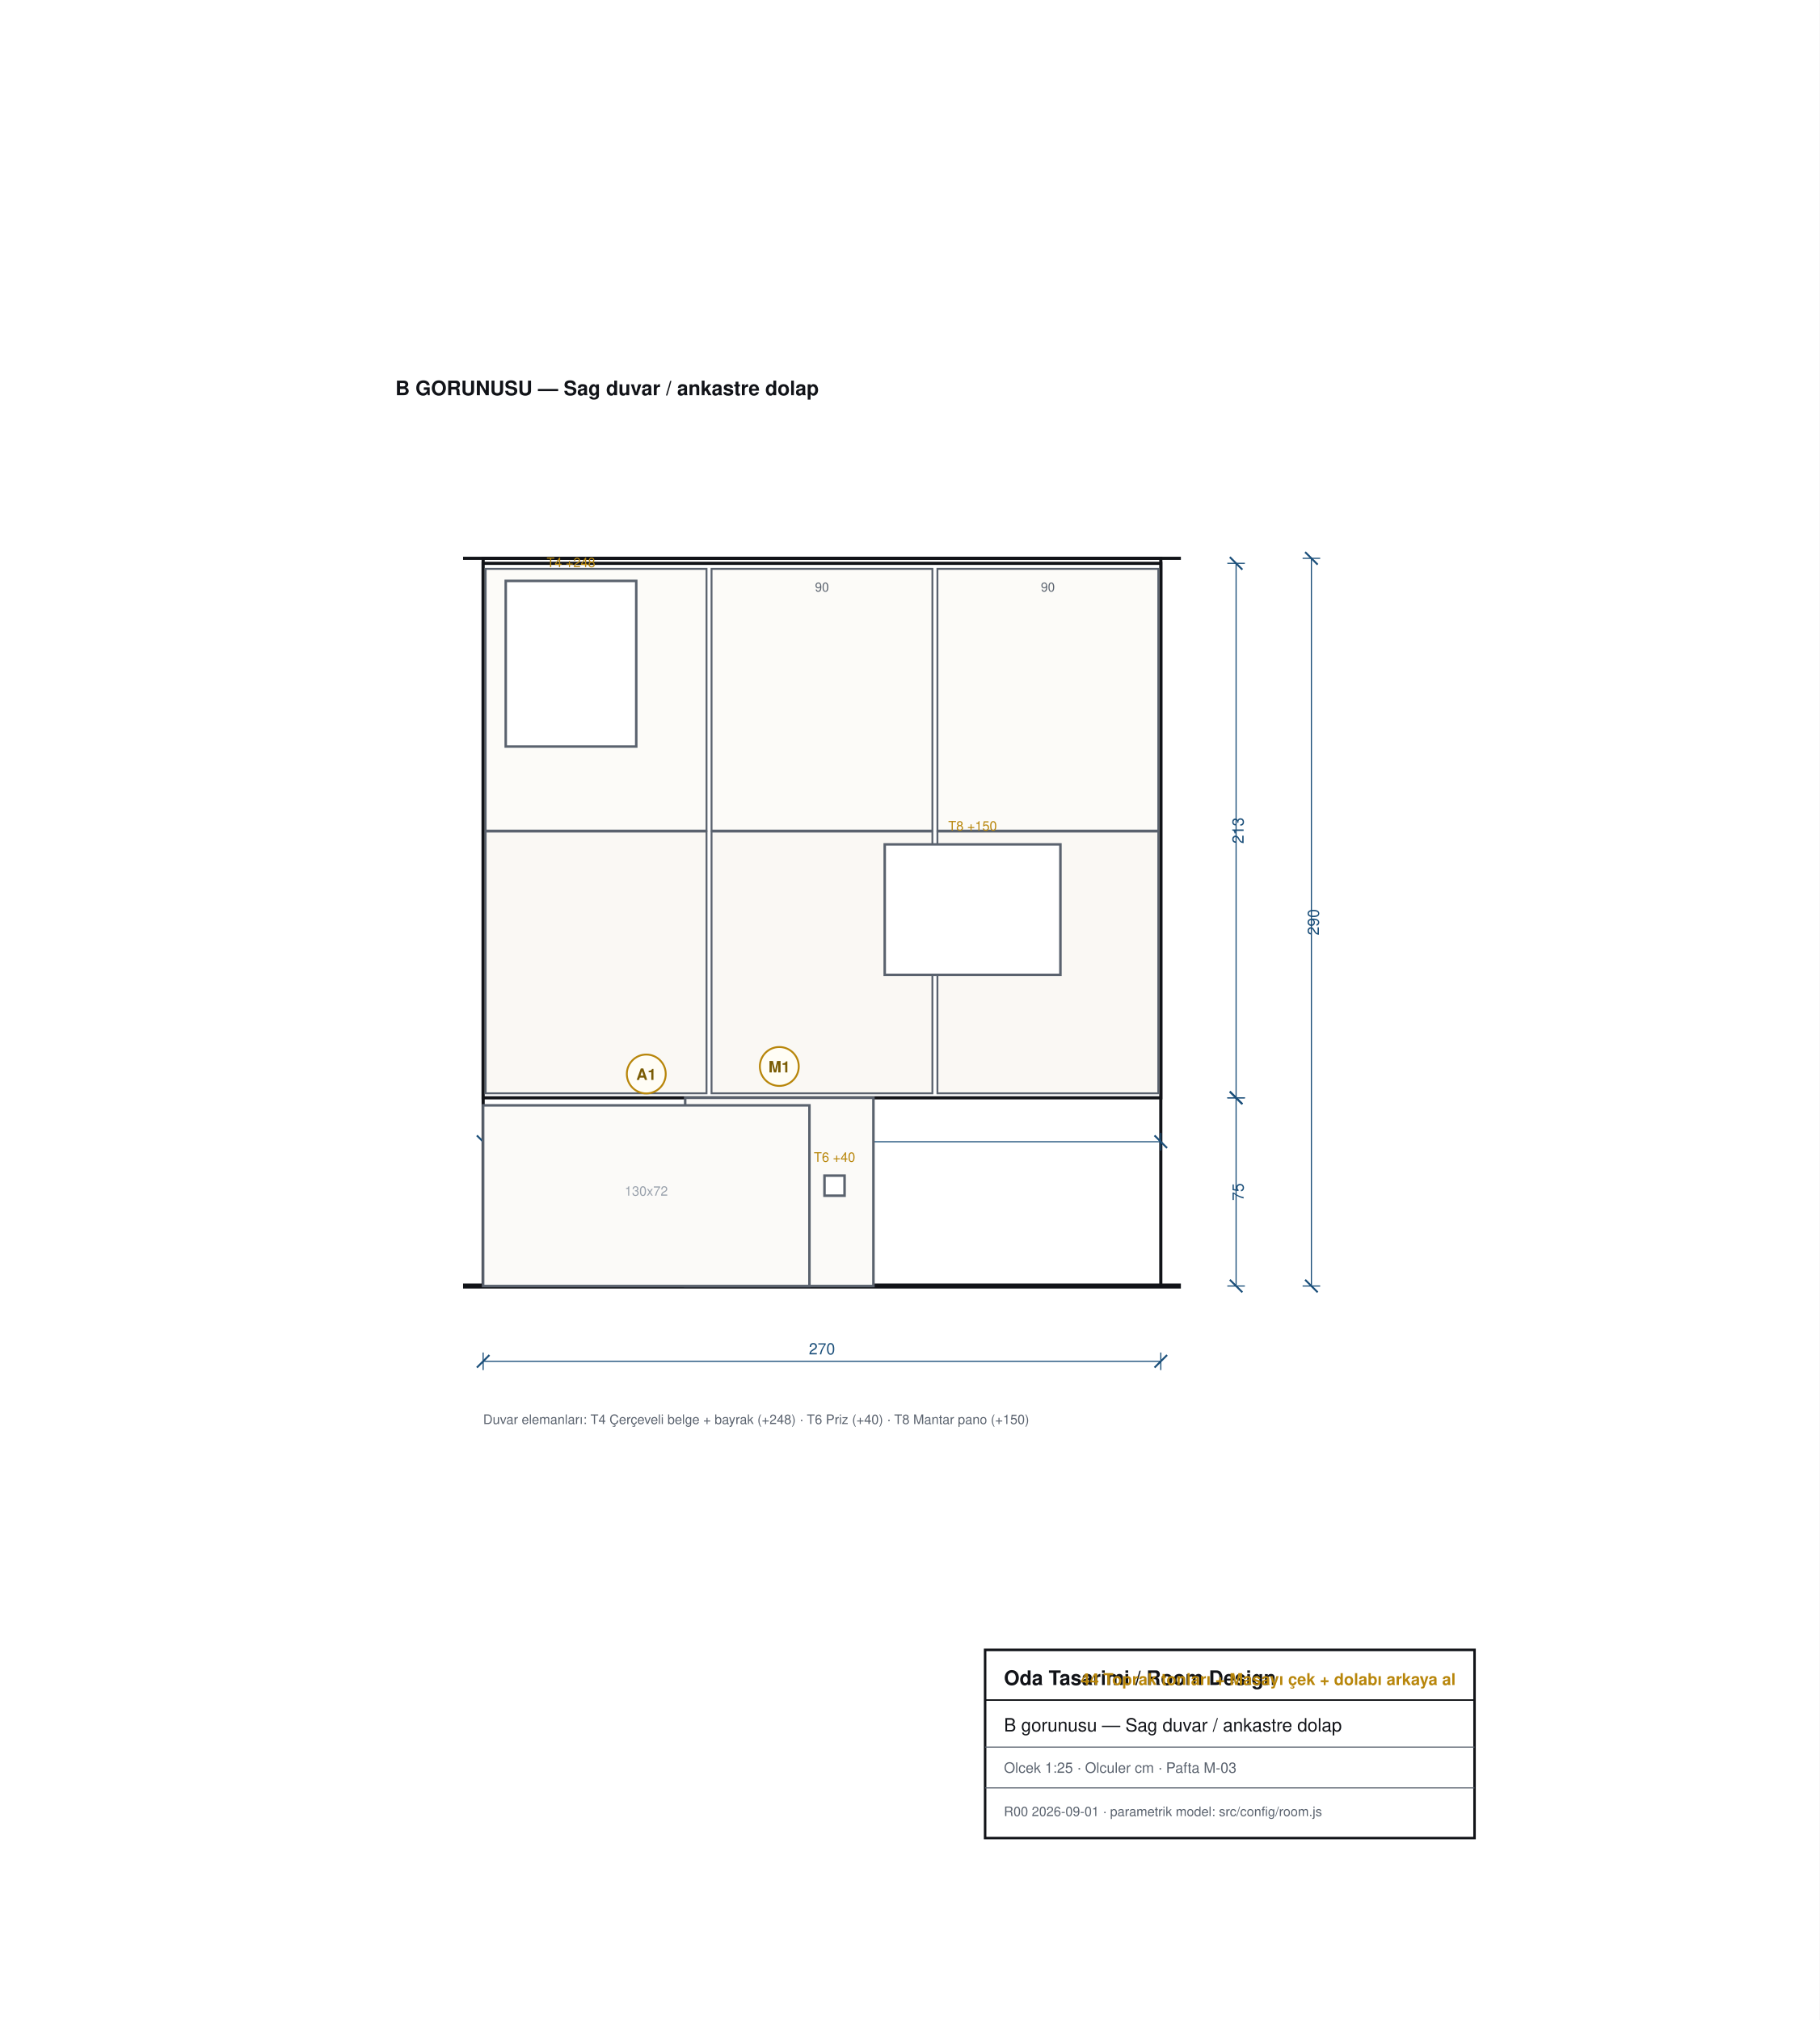
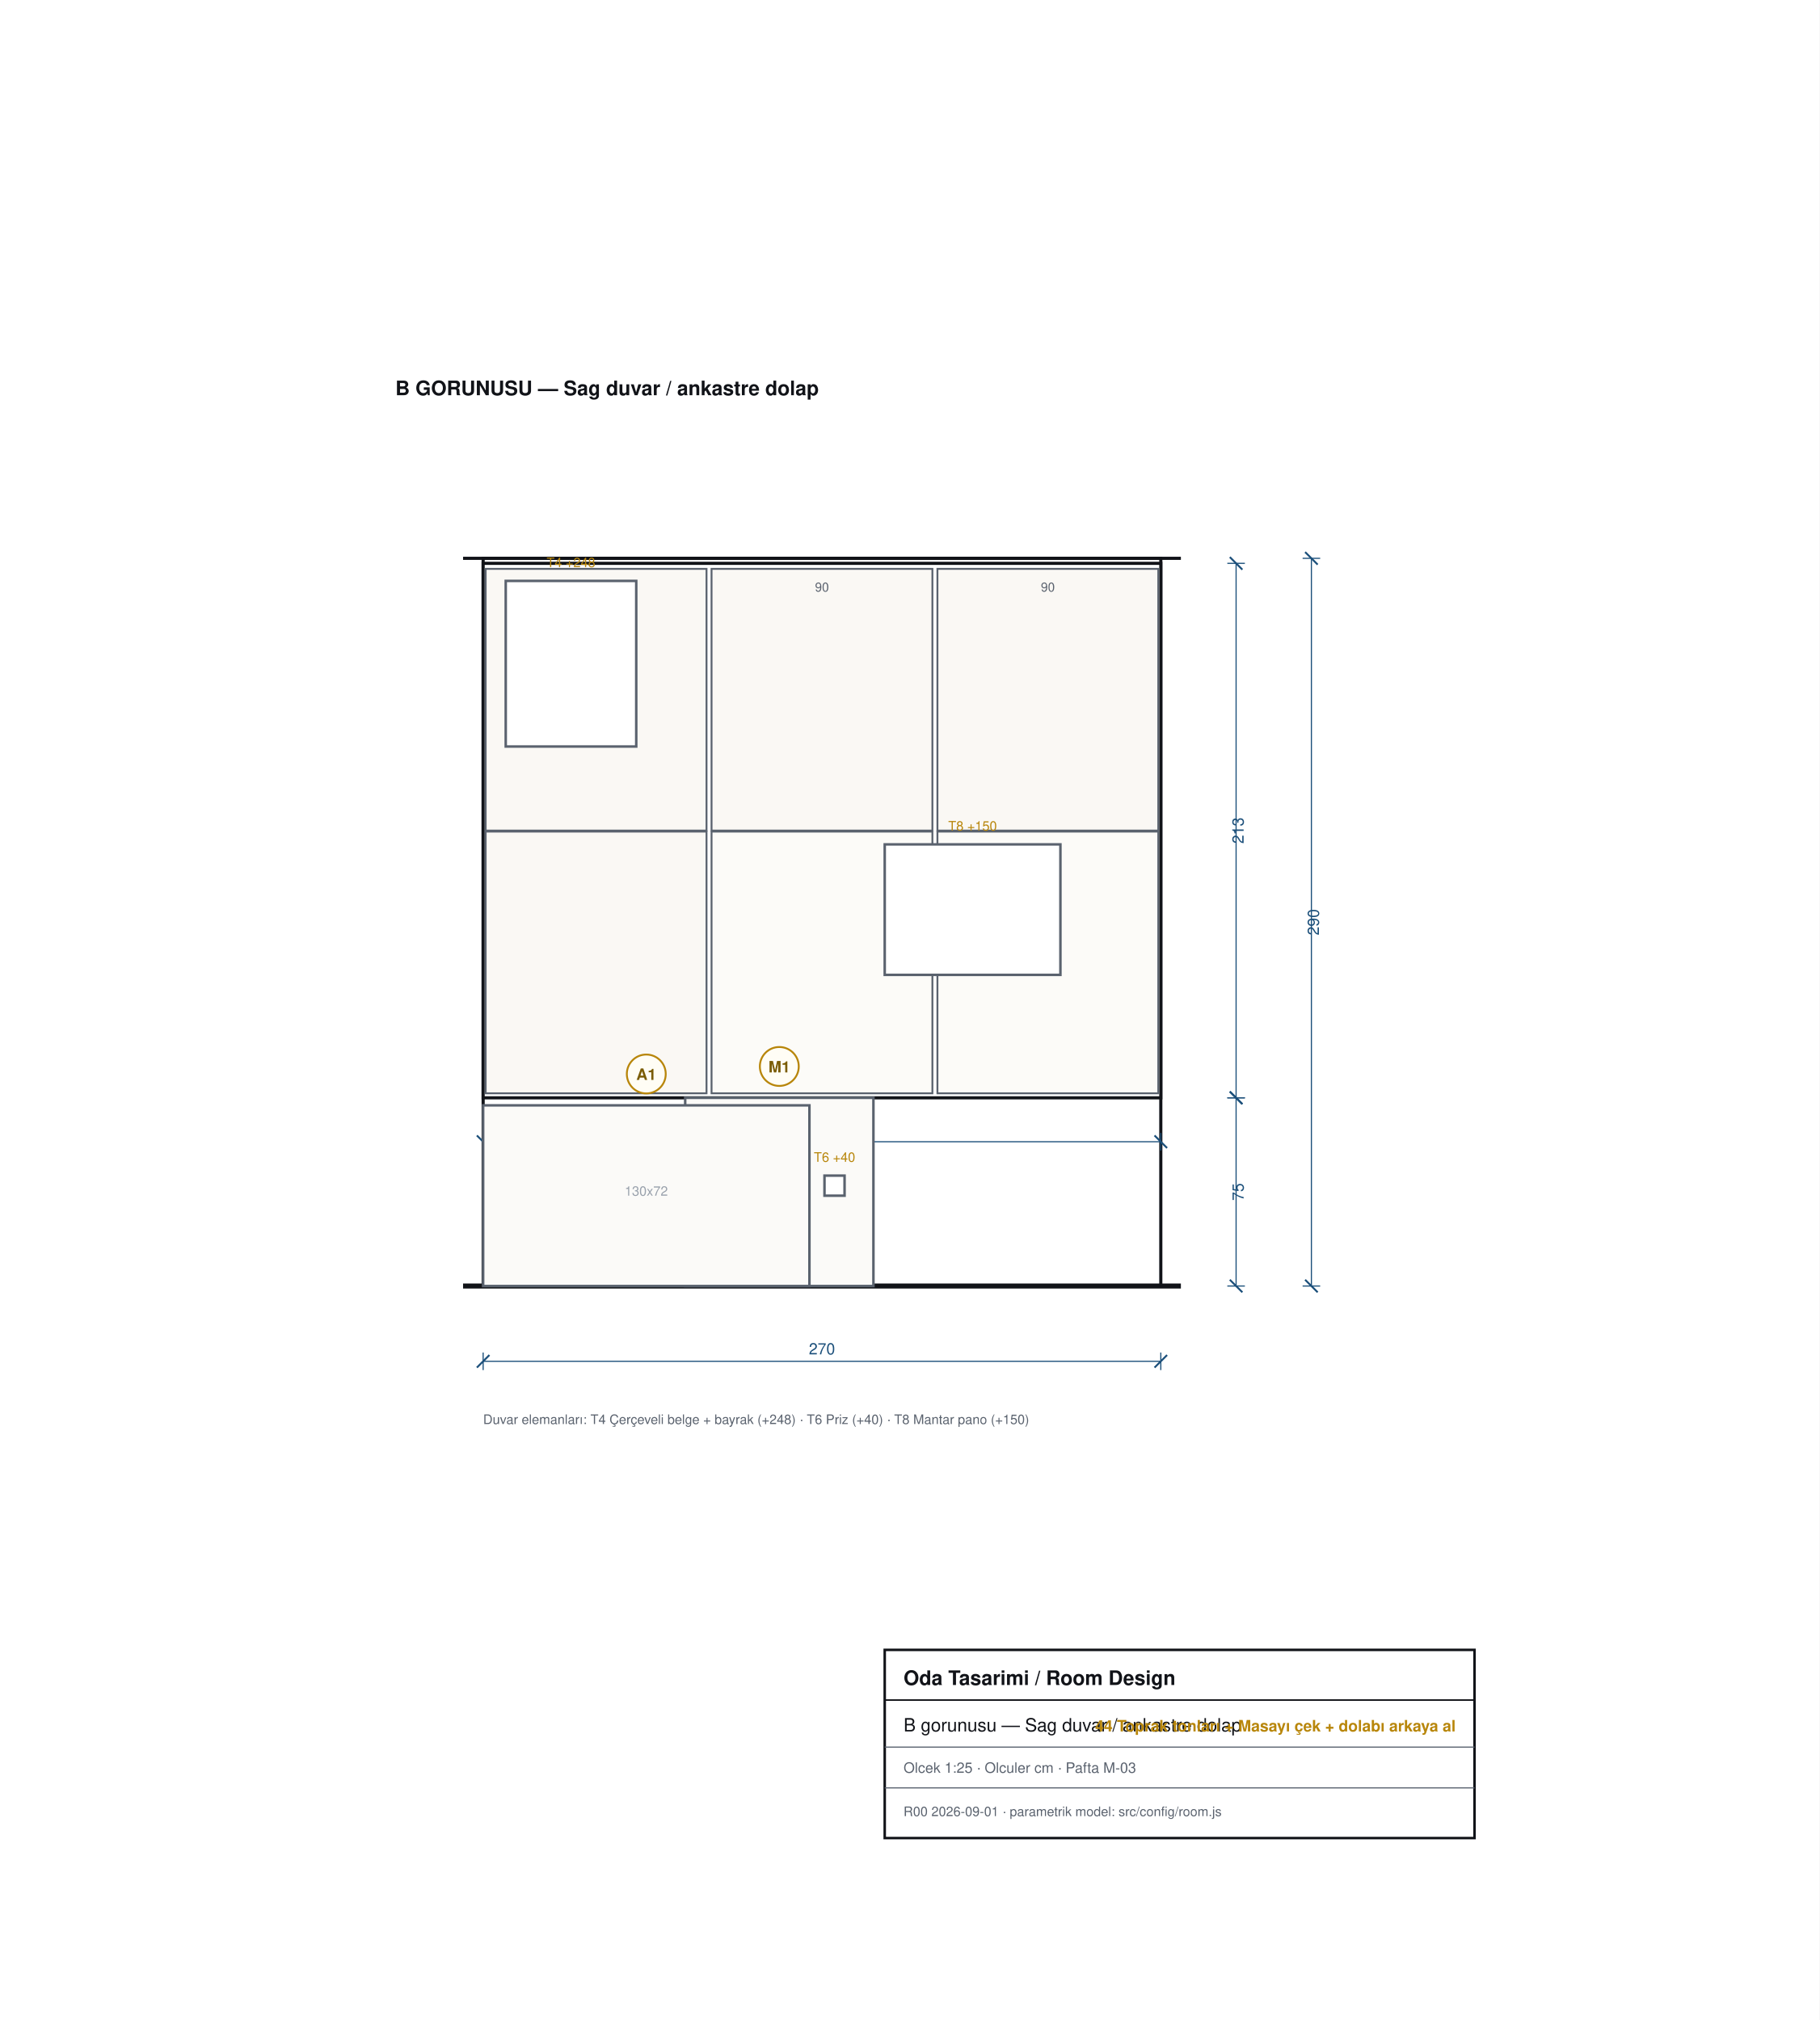
<svg xmlns="http://www.w3.org/2000/svg" width="290mm" height="322mm" viewBox="0 0 290 322" font-family="Helvetica,Arial,sans-serif">
  <rect width="290" height="322" fill="#ffffff" />
  <rect x="77.00" y="89.00" width="108.00" height="116.00" fill="#ffffff" stroke="#111318" stroke-width="0.5" />
  <line x1="73.80" y1="205.00" x2="188.20" y2="205.00" stroke="#111318" stroke-width="0.8" />
  <line x1="73.80" y1="89.00" x2="188.20" y2="89.00" stroke="#111318" stroke-width="0.5" />
  <rect x="77.00" y="89.80" width="108.00" height="85.20" fill="#ffffff" stroke="#111318" stroke-width="0.5" />
  <rect x="77.40" y="132.56" width="35.20" height="41.72" fill="#faf8f4" stroke="#5a626e" stroke-width="0.3" />
-   <rect x="77.40" y="90.68" width="35.20" height="41.72" fill="#fcfbf8" stroke="#5a626e" stroke-width="0.3" />
+   <rect x="77.40" y="90.68" width="35.20" height="41.72" fill="#faf8f4" stroke="#5a626e" stroke-width="0.3" />
  <text x="95.00" y="94.30" font-size="2" fill="#5a626e" text-anchor="middle">90</text>
-   <rect x="113.40" y="132.56" width="35.20" height="41.72" fill="#faf8f4" stroke="#5a626e" stroke-width="0.3" />
-   <rect x="113.40" y="90.68" width="35.20" height="41.72" fill="#fcfbf8" stroke="#5a626e" stroke-width="0.3" />
+   <rect x="113.40" y="132.56" width="35.20" height="41.72" fill="#fcfbf8" stroke="#5a626e" stroke-width="0.3" />
+   <rect x="113.40" y="90.68" width="35.20" height="41.72" fill="#faf8f4" stroke="#5a626e" stroke-width="0.3" />
  <text x="131.00" y="94.30" font-size="2" fill="#5a626e" text-anchor="middle">90</text>
-   <rect x="149.40" y="132.56" width="35.20" height="41.72" fill="#faf8f4" stroke="#5a626e" stroke-width="0.3" />
-   <rect x="149.40" y="90.68" width="35.20" height="41.72" fill="#fcfbf8" stroke="#5a626e" stroke-width="0.3" />
+   <rect x="149.40" y="132.56" width="35.20" height="41.72" fill="#fcfbf8" stroke="#5a626e" stroke-width="0.3" />
+   <rect x="149.40" y="90.68" width="35.20" height="41.72" fill="#faf8f4" stroke="#5a626e" stroke-width="0.3" />
  <text x="167.00" y="94.30" font-size="2" fill="#5a626e" text-anchor="middle">90</text>
  <line x1="77.00" y1="183.40" x2="77.00" y2="180.60" stroke="#1b4f7a" stroke-width="0.18" />
  <line x1="185.00" y1="183.40" x2="185.00" y2="180.60" stroke="#1b4f7a" stroke-width="0.18" />
  <line x1="77.00" y1="182.00" x2="185.00" y2="182.00" stroke="#1b4f7a" stroke-width="0.18" />
  <line x1="76.00" y1="181.00" x2="78.00" y2="183.00" stroke="#1b4f7a" stroke-width="0.3" />
  <line x1="184.00" y1="181.00" x2="186.00" y2="183.00" stroke="#1b4f7a" stroke-width="0.3" />
  <text x="131.00" y="183.10" font-size="2.5" fill="#1b4f7a" text-anchor="middle">270</text>
  <line x1="198.40" y1="89.80" x2="195.60" y2="89.80" stroke="#1b4f7a" stroke-width="0.18" />
  <line x1="198.40" y1="175.00" x2="195.60" y2="175.00" stroke="#1b4f7a" stroke-width="0.18" />
  <line x1="197.00" y1="89.80" x2="197.00" y2="175.00" stroke="#1b4f7a" stroke-width="0.18" />
  <line x1="196.00" y1="88.80" x2="198.00" y2="90.80" stroke="#1b4f7a" stroke-width="0.3" />
  <line x1="196.00" y1="174.00" x2="198.00" y2="176.00" stroke="#1b4f7a" stroke-width="0.3" />
  <text x="198.20" y="132.40" font-size="2.5" fill="#1b4f7a" text-anchor="middle" transform="rotate(-90 198.20 132.40)">213</text>
  <line x1="198.40" y1="175.00" x2="195.60" y2="175.00" stroke="#1b4f7a" stroke-width="0.18" />
  <line x1="198.40" y1="205.00" x2="195.60" y2="205.00" stroke="#1b4f7a" stroke-width="0.18" />
  <line x1="197.00" y1="175.00" x2="197.00" y2="205.00" stroke="#1b4f7a" stroke-width="0.18" />
  <line x1="196.00" y1="174.00" x2="198.00" y2="176.00" stroke="#1b4f7a" stroke-width="0.3" />
  <line x1="196.00" y1="204.00" x2="198.00" y2="206.00" stroke="#1b4f7a" stroke-width="0.3" />
  <text x="198.20" y="190.00" font-size="2.5" fill="#1b4f7a" text-anchor="middle" transform="rotate(-90 198.20 190.00)">75</text>
  <line x1="210.40" y1="89.00" x2="207.60" y2="89.00" stroke="#1b4f7a" stroke-width="0.18" />
  <line x1="210.40" y1="205.00" x2="207.60" y2="205.00" stroke="#1b4f7a" stroke-width="0.18" />
  <line x1="209.00" y1="89.00" x2="209.00" y2="205.00" stroke="#1b4f7a" stroke-width="0.18" />
  <line x1="208.00" y1="88.00" x2="210.00" y2="90.00" stroke="#1b4f7a" stroke-width="0.3" />
  <line x1="208.00" y1="204.00" x2="210.00" y2="206.00" stroke="#1b4f7a" stroke-width="0.3" />
  <text x="210.20" y="147.00" font-size="2.5" fill="#1b4f7a" text-anchor="middle" transform="rotate(-90 210.20 147.00)">290</text>
  <line x1="77.00" y1="215.60" x2="77.00" y2="218.40" stroke="#1b4f7a" stroke-width="0.18" />
  <line x1="185.00" y1="215.60" x2="185.00" y2="218.40" stroke="#1b4f7a" stroke-width="0.18" />
  <line x1="77.00" y1="217.00" x2="185.00" y2="217.00" stroke="#1b4f7a" stroke-width="0.18" />
  <line x1="76.00" y1="218.00" x2="78.00" y2="216.00" stroke="#1b4f7a" stroke-width="0.3" />
  <line x1="184.00" y1="218.00" x2="186.00" y2="216.00" stroke="#1b4f7a" stroke-width="0.3" />
  <text x="131.00" y="215.90" font-size="2.5" fill="#1b4f7a" text-anchor="middle">270</text>
  <rect x="109.20" y="175.00" width="30.00" height="30.00" fill="#fbfaf8" stroke="#5a626e" stroke-width="0.4" />
  <circle cx="124.20" cy="170.00" r="3.10" fill="#fffdf5" stroke="#b8860b" stroke-width="0.3" />
  <text x="124.20" y="170.95" font-size="2.5" fill="#7a5c05" text-anchor="middle" font-weight="700">M1</text>
  <text x="124.20" y="190.00" font-size="2.1" fill="#98a0ab" text-anchor="middle">75x75</text>
  <rect x="77.00" y="176.20" width="52.00" height="28.80" fill="#fbfaf8" stroke="#5a626e" stroke-width="0.4" />
  <circle cx="103.00" cy="171.20" r="3.10" fill="#fffdf5" stroke="#b8860b" stroke-width="0.3" />
  <text x="103.00" y="172.15" font-size="2.5" fill="#7a5c05" text-anchor="middle" font-weight="700">A1</text>
  <text x="103.00" y="190.60" font-size="2.1" fill="#98a0ab" text-anchor="middle">130x72</text>
  <rect x="80.60" y="92.60" width="20.80" height="26.40" fill="#ffffff" stroke="#5a626e" stroke-width="0.4" />
  <text x="91.00" y="90.40" font-size="2.1" fill="#b8860b" text-anchor="middle">T4  +248</text>
  <rect x="131.40" y="187.40" width="3.20" height="3.20" fill="#ffffff" stroke="#5a626e" stroke-width="0.4" />
  <text x="133.00" y="185.20" font-size="2.1" fill="#b8860b" text-anchor="middle">T6  +40</text>
  <rect x="141.00" y="134.60" width="28.00" height="20.80" fill="#ffffff" stroke="#5a626e" stroke-width="0.4" />
  <text x="155.00" y="132.40" font-size="2.1" fill="#b8860b" text-anchor="middle">T8  +150</text>
  <text x="77.00" y="227.00" font-size="2.1" fill="#5a626e" text-anchor="start">Duvar elemanları:  T4 Çerçeveli belge + bayrak (+248)   ·   T6 Priz (+40)   ·   T8 Mantar pano (+150)</text>
  <text x="63.00" y="63.00" font-size="3.2" fill="#111318" text-anchor="start" font-weight="700">B GORUNUSU — Sag duvar / ankastre dolap</text>
-   <rect x="157.00" y="263.00" width="78.00" height="30.00" fill="#ffffff" stroke="#111318" stroke-width="0.4" />
-   <line x1="157.00" y1="271.00" x2="235.00" y2="271.00" stroke="#111318" stroke-width="0.25" />
-   <line x1="157.00" y1="278.50" x2="235.00" y2="278.50" stroke="#5a626e" stroke-width="0.18" />
-   <line x1="157.00" y1="285.00" x2="235.00" y2="285.00" stroke="#5a626e" stroke-width="0.18" />
-   <text x="160.00" y="268.60" font-size="3.2" fill="#111318" text-anchor="start" font-weight="700">Oda Tasarimi / Room Design</text>
-   <text x="160.00" y="276.00" font-size="2.9" fill="#111318" text-anchor="start">B gorunusu — Sag duvar / ankastre dolap</text>
-   <text x="160.00" y="282.60" font-size="2.3" fill="#5a626e" text-anchor="start">Olcek 1:25  ·  Olculer cm  ·  Pafta M-03</text>
-   <text x="232.00" y="268.60" font-size="2.6" fill="#b8860b" text-anchor="end" font-weight="700">44 Toprak tonları + Masayı çek + dolabı arkaya al</text>
-   <text x="160.00" y="289.50" font-size="2.1" fill="#5a626e" text-anchor="start">R00  2026-09-01  ·  parametrik model: src/config/room.js</text>
+   <rect x="141.00" y="263.00" width="94.00" height="30.00" fill="#ffffff" stroke="#111318" stroke-width="0.4" />
+   <line x1="141.00" y1="271.00" x2="235.00" y2="271.00" stroke="#111318" stroke-width="0.25" />
+   <line x1="141.00" y1="278.50" x2="235.00" y2="278.50" stroke="#5a626e" stroke-width="0.18" />
+   <line x1="141.00" y1="285.00" x2="235.00" y2="285.00" stroke="#5a626e" stroke-width="0.18" />
+   <text x="144.00" y="268.60" font-size="3.2" fill="#111318" text-anchor="start" font-weight="700">Oda Tasarimi / Room Design</text>
+   <text x="144.00" y="276.00" font-size="2.9" fill="#111318" text-anchor="start">B gorunusu — Sag duvar / ankastre dolap</text>
+   <text x="144.00" y="282.60" font-size="2.3" fill="#5a626e" text-anchor="start">Olcek 1:25  ·  Olculer cm  ·  Pafta M-03</text>
+   <text x="232.00" y="276.00" font-size="2.5" fill="#b8860b" text-anchor="end" font-weight="700">44 Toprak tonları + Masayı çek + dolabı arkaya al</text>
+   <text x="144.00" y="289.50" font-size="2.1" fill="#5a626e" text-anchor="start">R00  2026-09-01  ·  parametrik model: src/config/room.js</text>
</svg>
